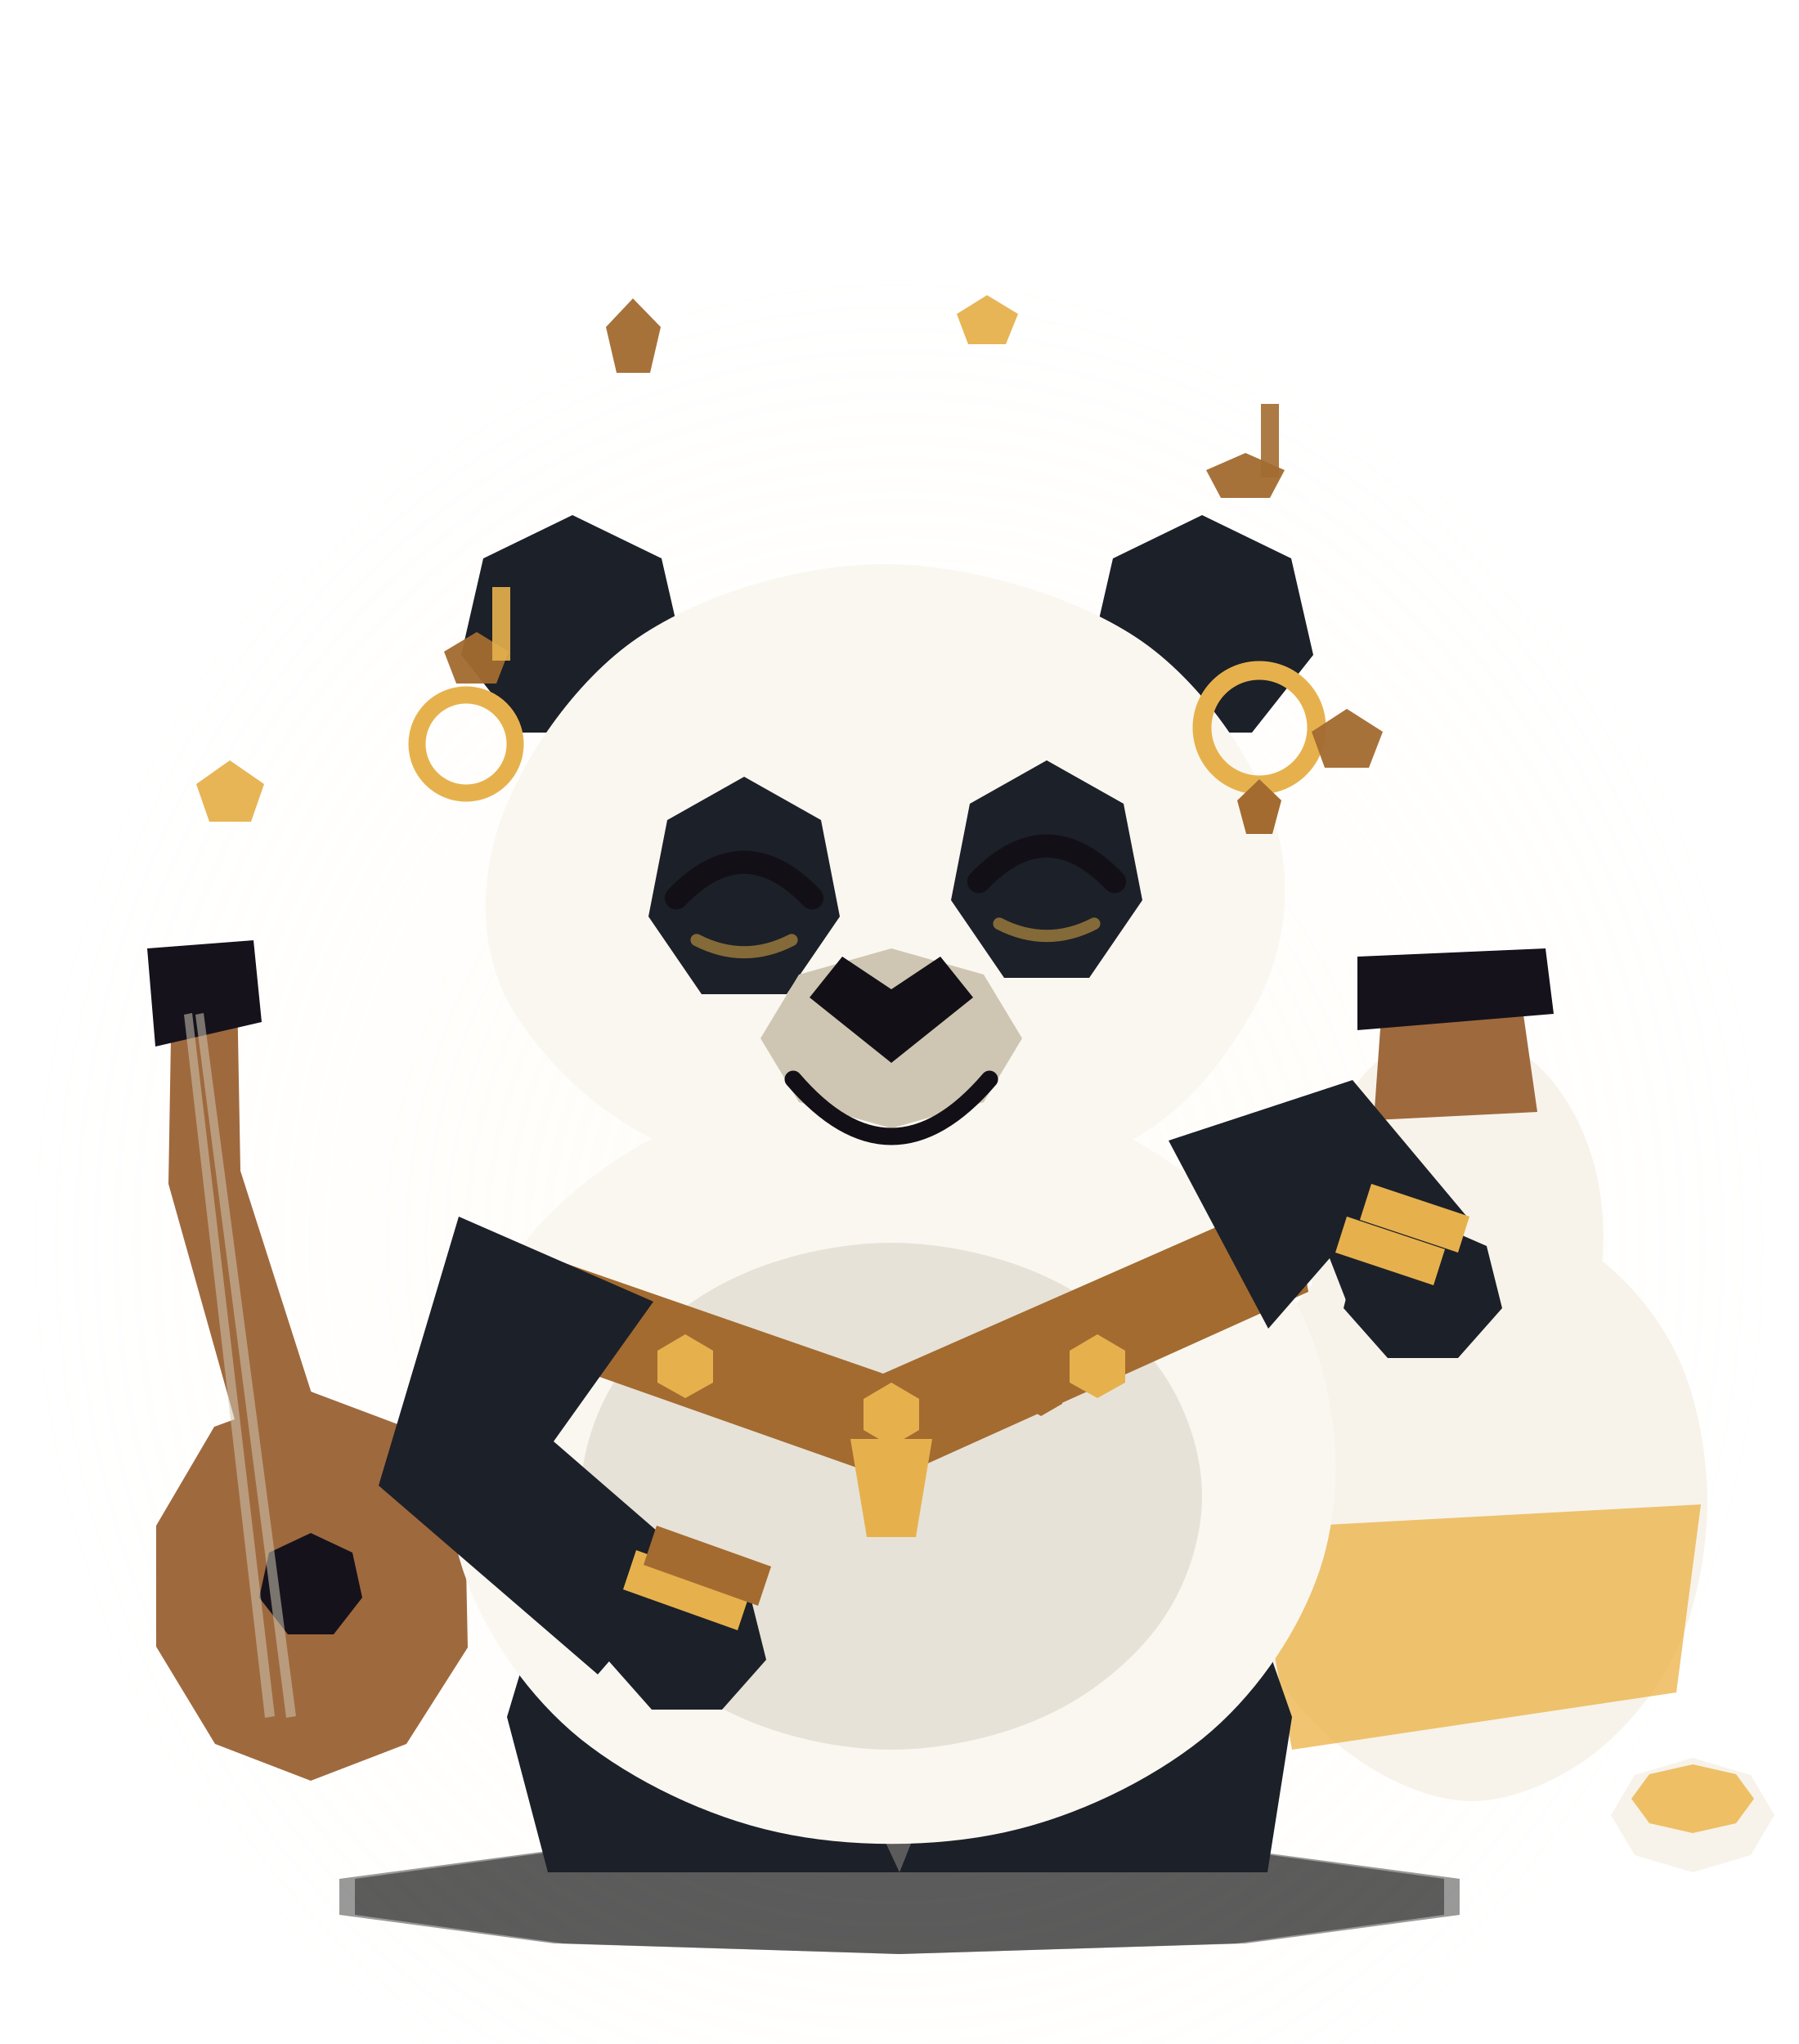
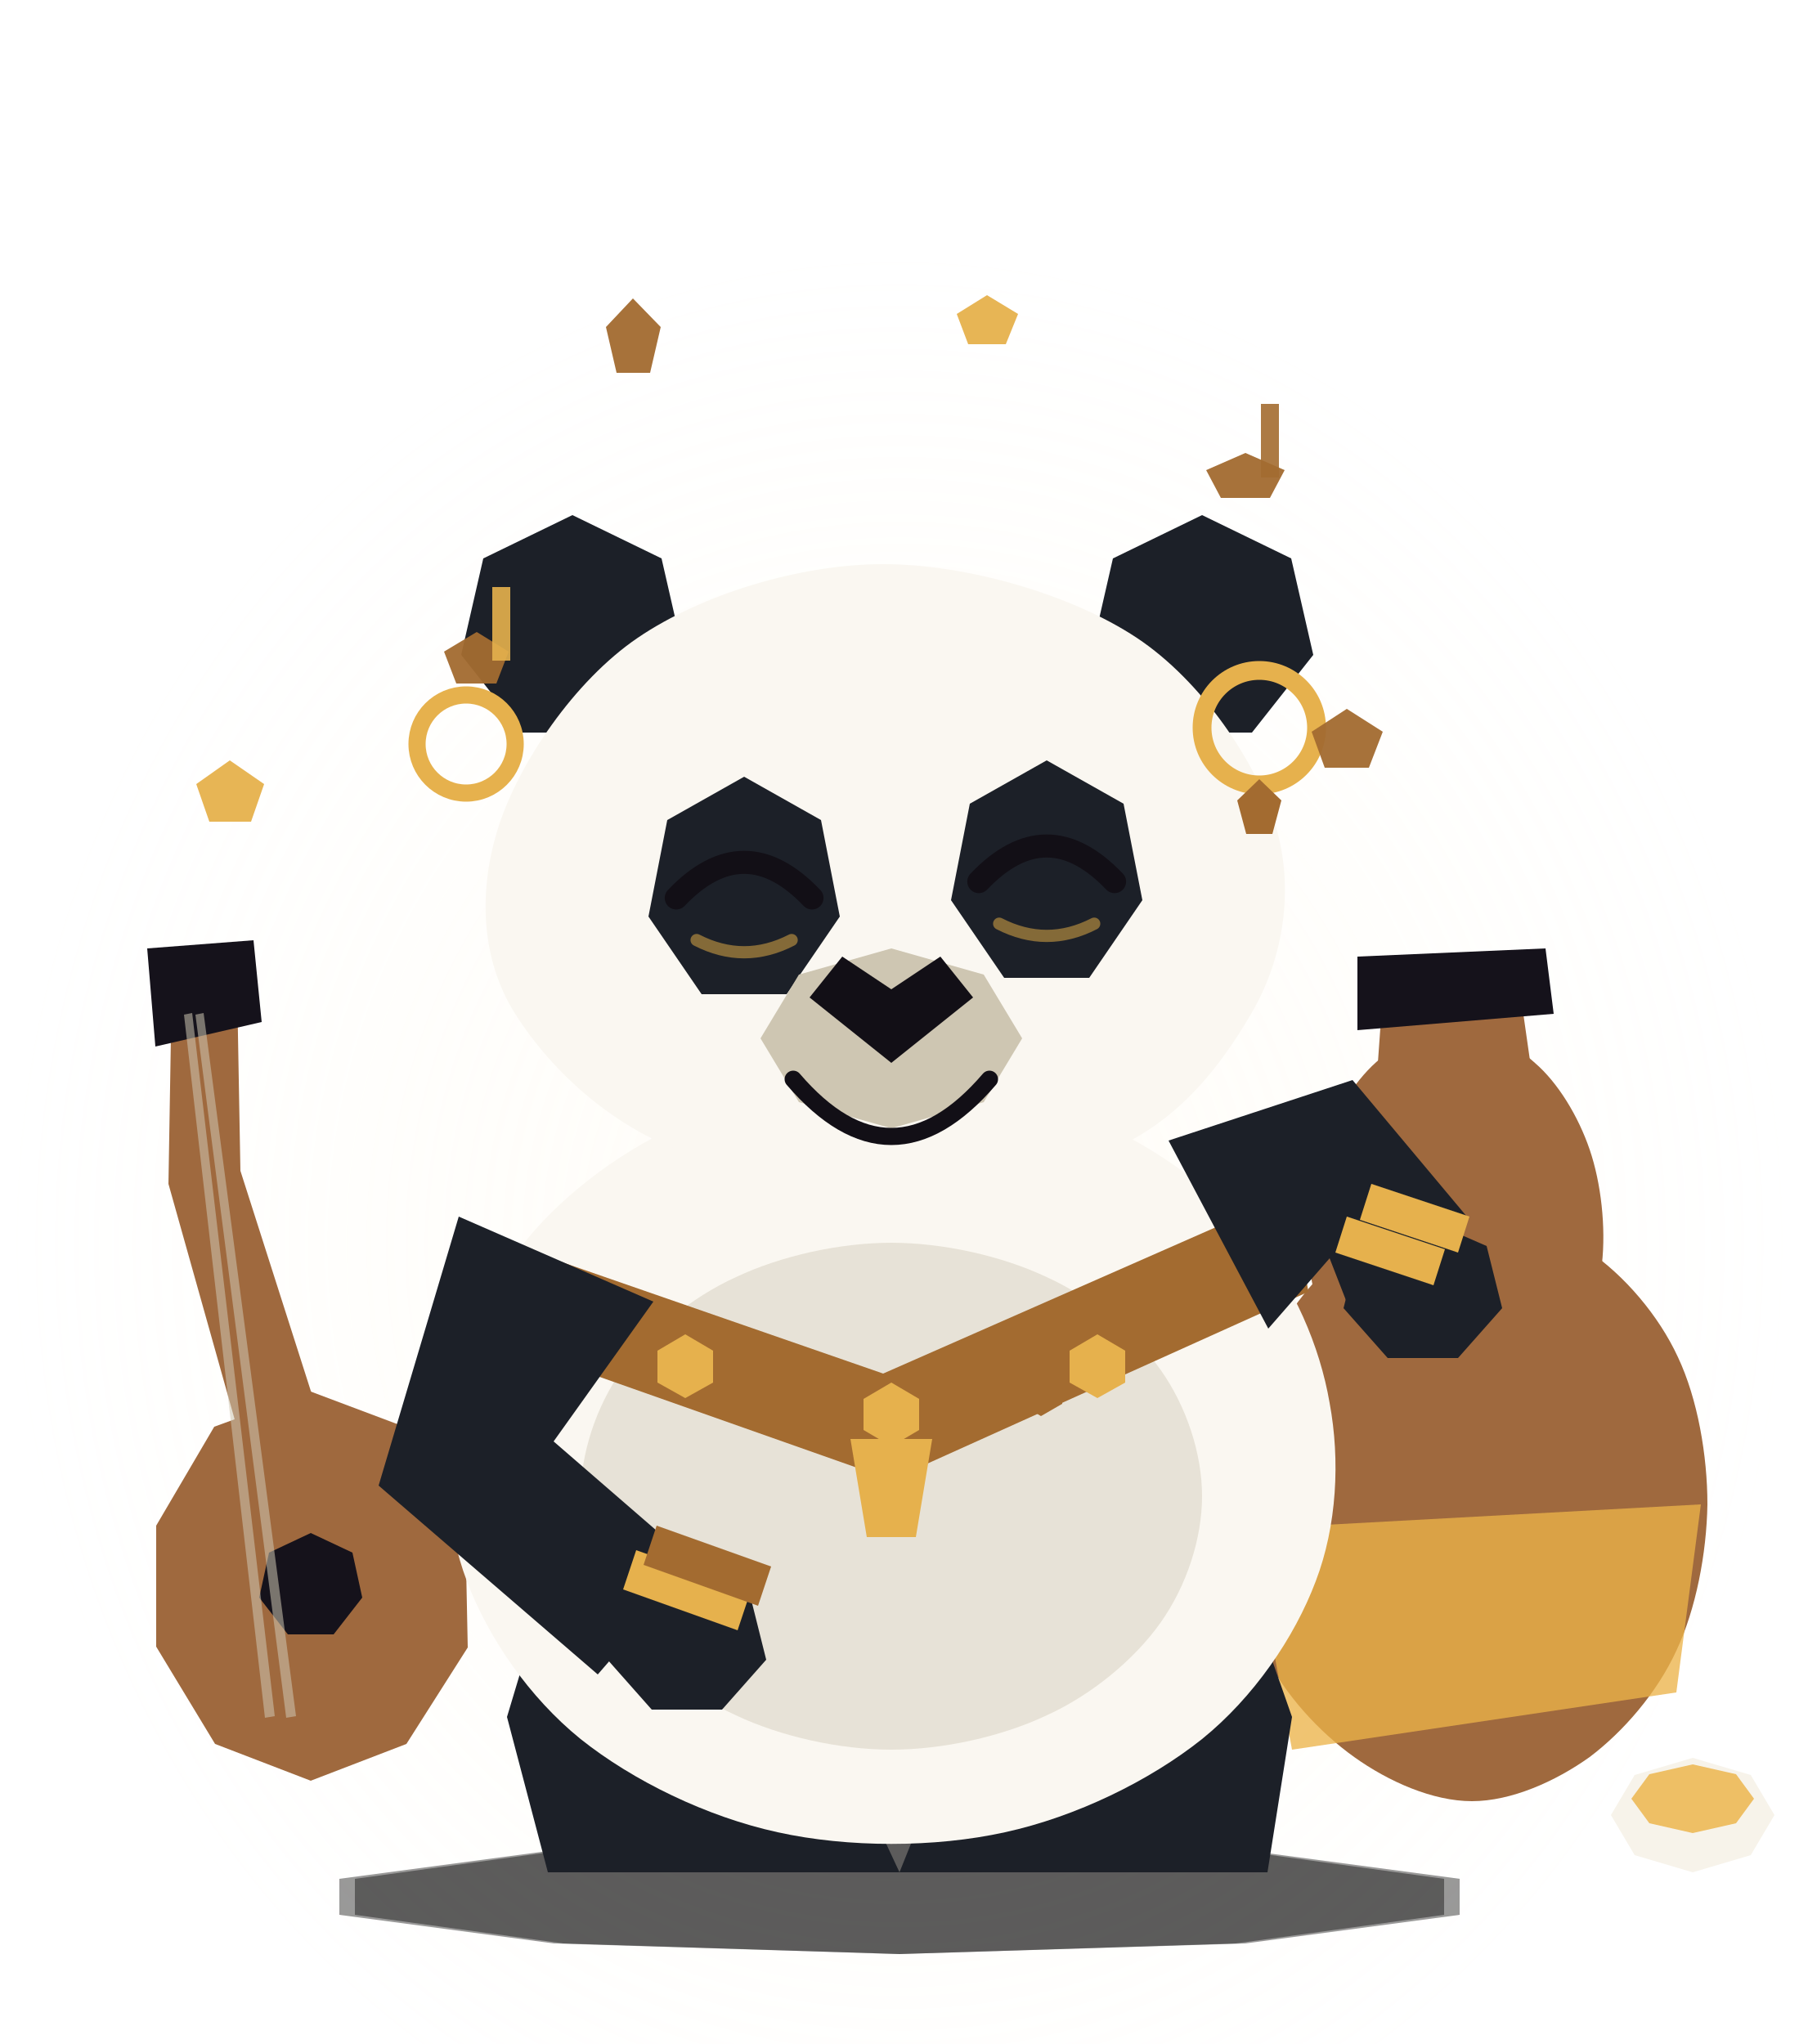
<svg xmlns="http://www.w3.org/2000/svg" viewBox="0 0 220 250" width="220" height="250" preserveAspectRatio="xMidYMid meet" role="img" aria-labelledby="title-faceted-panda-radiant-lo desc-faceted-panda-radiant-lo" data-creature="panda" data-surface="faceted" data-state="radiant" data-tier="3" data-detail="lo">
  <defs>
    <radialGradient id="ffpandaexport-faceted-panda-card-logfff1d3">
      <stop offset="0" stop-color="#fff1d3" stop-opacity=".9" />
      <stop offset="1" stop-color="#fff1d3" stop-opacity="0" />
    </radialGradient>
  </defs>
  <ellipse cx="110" cy="152" rx="108" ry="120" fill="url(#ffpandaexport-faceted-panda-card-logfff1d3)" opacity="0.201" />
  <g id="ffpandaexport-faceted-panda-card-lo-back" data-creature="panda" data-group="back" data-surface="faceted">
    <path d="M110.0,225.0 L151.1,226.3 L176.6,229.8 L176.6,234.2 L151.1,237.7 L110.0,239.0 L68.9,237.7 L43.4,234.2 L43.4,229.8 L68.9,226.3 Z" fill="rgba(0,0,0,0.40)" opacity="1" />
    <path d="M38.0,170.2 L49.7,174.6 L56.9,186.6 L57.2,201.5 L49.7,213.3 L38.0,217.8 L26.3,213.3 L19.1,201.4 L19.1,186.6 L26.2,174.5 Z" fill="#9f693e" opacity="1" />
    <path d="M38.0,187.5 L43.1,189.9 L44.3,195.4 L40.8,199.9 L35.2,199.9 L31.7,195.4 L32.9,189.9 Z" fill="#15121B" opacity="1" />
    <path d="M38.8,172.6 L29.4,143.2 L29.0,121.0 L21.0,121.0 L20.6,144.8 L29.2,175.4 Z" fill="#9f693e" opacity="1" />
    <path d="M18.0,116.0 L31.0,115.0 L32.0,125.0 L19.0,128.0 Z" fill="#15121B" opacity="1" />
    <path d="M33.6,209.9 L23.5,123.9 L22.5,124.1 L32.4,210.1 Z" fill="#cec6b2" opacity="0.55" />
    <path d="M36.2,209.9 L24.9,123.9 L23.9,124.1 L35.0,210.1 Z" fill="#cec6b2" opacity="0.55" />
    <path d="M110.0,225.0 L152.3,226.3 L178.5,229.8 L178.5,234.2 L152.3,237.7 L110.0,239.0 L67.7,237.7 L41.5,234.2 L41.5,229.8 L67.7,226.3 Z" fill="rgba(0,0,0,0.40)" opacity="1" />
  </g>
  <g id="ffpandaexport-faceted-panda-card-lo-lower" data-creature="panda" data-group="lower" data-surface="faceted">
-     <path d="M180.0,148.2 C184.8,148.3 190.2,150.1 194.4,153.1 C198.6,156.0 202.8,160.8 205.2,166.0 C207.6,171.1 208.8,178.0 208.8,184.0 C208.7,190.0 207.4,196.8 205.0,201.9 C202.6,207.1 198.5,211.8 194.4,214.9 C190.2,217.9 184.8,220.3 180.0,220.3 C175.2,220.3 169.8,217.9 165.6,214.9 C161.4,211.9 157.1,207.3 154.6,202.2 C152.2,197.0 150.7,190.0 150.8,184.0 C150.8,178.0 152.3,171.1 154.7,165.9 C157.2,160.6 161.2,155.5 165.4,152.6 C169.6,149.7 175.2,148.2 180.0,148.2 Z" fill="#f7f3ea" opacity="1" />
-     <path d="M178.0,126.1 C181.2,126.1 185.0,127.5 187.7,130.0 C190.5,132.4 193.0,136.5 194.4,140.6 C195.8,144.7 196.4,150.1 195.9,154.6 C195.5,159.0 193.7,164.0 191.6,167.4 C189.4,170.7 186.2,173.6 183.0,174.9 C179.9,176.1 176.0,176.2 172.9,175.0 C169.8,173.7 166.6,170.7 164.5,167.3 C162.3,163.9 160.6,159.0 160.1,154.6 C159.7,150.1 160.2,144.7 161.6,140.6 C163.0,136.5 165.5,132.4 168.3,129.9 C171.0,127.5 174.8,126.1 178.0,126.1 Z" fill="#f7f3ea" opacity="1" />
+     <path d="M180.0,148.2 C184.8,148.3 190.2,150.1 194.4,153.1 C198.6,156.0 202.8,160.8 205.2,166.0 C207.6,171.1 208.8,178.0 208.8,184.0 C208.7,190.0 207.4,196.8 205.0,201.9 C202.6,207.1 198.5,211.8 194.4,214.9 C190.2,217.9 184.8,220.3 180.0,220.3 C175.2,220.3 169.8,217.9 165.6,214.9 C161.4,211.9 157.1,207.3 154.6,202.2 C152.2,197.0 150.7,190.0 150.8,184.0 C150.8,178.0 152.3,171.1 154.7,165.9 C157.2,160.6 161.2,155.5 165.4,152.6 C169.6,149.7 175.2,148.2 180.0,148.2 Z" fill="#9f693e" opacity="1" />
+     <path d="M178.0,126.1 C181.2,126.1 185.0,127.5 187.7,130.0 C190.5,132.4 193.0,136.5 194.4,140.6 C195.8,144.7 196.4,150.1 195.9,154.6 C195.5,159.0 193.7,164.0 191.6,167.4 C189.4,170.7 186.2,173.6 183.0,174.9 C179.9,176.1 176.0,176.2 172.9,175.0 C169.8,173.7 166.6,170.7 164.5,167.3 C162.3,163.9 160.6,159.0 160.1,154.6 C159.7,150.1 160.2,144.7 161.6,140.6 C163.0,136.5 165.5,132.4 168.3,129.9 C171.0,127.5 174.8,126.1 178.0,126.1 Z" fill="#9f693e" opacity="1" />
    <path d="M169.0,123.0 L186.0,122.0 L188.0,136.0 L168.0,137.0 Z" fill="#9f693e" opacity="1" />
    <path d="M166.0,117.0 L189.0,116.0 L190.0,124.0 L166.0,126.0 Z" fill="#15121B" opacity="1" />
    <path d="M162.4,143.1 L146.0,157.0 L144.1,180.8 L147.9,181.2 L150.0,159.0 L165.6,146.9 Z" fill="#a36b30" opacity="1" />
    <path d="M153.0,187.0 L208.0,184.0 L205.0,207.0 L158.0,214.0 Z" fill="#ecb348" opacity="0.77" />
    <path d="M207.0,215.0 L214.1,217.1 L217.0,222.0 L214.1,226.9 L207.0,229.0 L199.9,226.9 L197.0,222.0 L199.9,217.1 Z" fill="#f7f3ea" opacity="1" />
    <path d="M207.0,215.8 L212.3,217.0 L214.5,220.0 L212.3,223.0 L207.0,224.2 L201.7,223.0 L199.5,220.0 L201.7,217.0 Z" fill="#ecb348" opacity="0.82" />
    <path d="M68.0,190.0 L101.0,188.0 L103.0,214.0 L110.0,229.0 L67.0,229.0 L62.0,210.0 Z" fill="#1c2028" opacity="1" />
    <path d="M116.0,188.0 L151.0,190.0 L158.0,210.0 L155.0,229.0 L110.0,229.0 L116.0,214.0 Z" fill="#1c2028" opacity="1" />
  </g>
  <g id="ffpandaexport-faceted-panda-card-lo-body" data-creature="panda" data-group="body" data-surface="faceted">
    <path d="M109.0,132.0 C117.4,132.0 126.7,133.9 134.1,137.2 C141.5,140.4 148.7,145.7 153.4,151.4 C158.2,157.2 161.4,164.6 162.6,171.6 C163.9,178.6 163.5,186.6 160.9,193.4 C158.3,200.3 153.3,207.6 147.0,212.7 C140.6,217.8 131.6,222.2 122.9,224.1 C114.3,226.0 103.7,226.0 95.1,224.1 C86.4,222.2 77.4,217.8 71.0,212.7 C64.7,207.6 59.7,200.3 57.1,193.4 C54.5,186.6 54.1,178.6 55.4,171.6 C56.6,164.6 59.8,157.2 64.6,151.4 C69.3,145.7 76.5,140.4 83.9,137.2 C91.3,133.9 100.6,132.0 109.0,132.0 Z" fill="#faf7f1" opacity="1" />
    <path d="M109.0,152.0 C115.3,152.0 122.5,153.6 128.0,156.2 C133.5,158.7 138.7,163.0 141.9,167.5 C145.1,172.0 147.0,177.8 147.0,183.0 C147.0,188.2 145.1,194.0 141.9,198.5 C138.7,203.0 133.5,207.3 128.0,209.8 C122.5,212.4 115.3,214.0 109.0,214.0 C102.7,214.0 95.5,212.4 90.0,209.8 C84.5,207.3 79.3,203.0 76.1,198.5 C72.9,194.0 71.0,188.2 71.0,183.0 C71.0,177.8 72.9,172.0 76.1,167.5 C79.3,163.0 84.5,158.7 90.0,156.2 C95.5,153.6 102.7,152.0 109.0,152.0 Z" fill="#cec6b2" opacity="0.42" />
    <path d="M59,151 L108,168 L158,146 L160,158 L109,181 L58,163 Z" fill="#a36b30" />
    <path d="M56.1,148.8 L46.3,181.7 L73.1,204.8 L84.9,191.2 L67.7,176.3 L79.9,159.2 Z" fill="#1c2028" opacity="1" />
    <path d="M84.0,192.0 L91.8,195.4 L93.7,203.0 L88.3,209.1 L79.7,209.1 L74.3,203.0 L76.2,195.4 Z" fill="#1c2028" opacity="1" />
    <path d="M155.1,162.5 L162.6,153.9 L164.7,159.3 L179.3,148.7 L165.4,132.1 L142.9,139.5 Z" fill="#1c2028" opacity="1" />
    <path d="M174.0,149.0 L181.8,152.4 L183.7,160.0 L178.3,166.1 L169.7,166.1 L164.3,160.0 L166.2,152.4 Z" fill="#1c2028" opacity="1" />
    <path d="M76.2,194.4 L90.2,199.4 L91.8,194.6 L77.8,189.6 Z" fill="#e6b14d" opacity="1" />
    <path d="M78.7,191.4 L92.7,196.4 L94.3,191.6 L80.3,186.6 Z" fill="#a36b30" opacity="1" />
    <path d="M163.3,153.2 L175.3,157.2 L176.7,152.8 L164.7,148.8 Z" fill="#e6b14d" opacity="1" />
    <path d="M166.3,149.2 L178.3,153.2 L179.7,148.8 L167.7,144.8 Z" fill="#e6b14d" opacity="1" />
    <path d="M83.8,163.2 L87.2,165.2 L87.2,169.1 L83.8,171.0 L80.4,169.1 L80.4,165.2 Z" fill="#e6b14d" opacity="1" />
    <path d="M90.7,167.4 L93.2,168.8 L93.2,171.7 L90.7,173.2 L88.1,171.7 L88.1,168.8 Z" fill="#a36b30" opacity="1" />
    <path d="M99.3,169.4 L101.9,170.9 L101.9,173.8 L99.3,175.2 L96.8,173.8 L96.8,170.9 Z" fill="#a36b30" opacity="1" />
    <path d="M109.0,169.1 L112.4,171.1 L112.4,174.9 L109.0,176.9 L105.6,174.9 L105.6,171.1 Z" fill="#e6b14d" opacity="1" />
    <path d="M118.7,169.4 L121.2,170.9 L121.2,173.8 L118.7,175.2 L116.1,173.8 L116.1,170.9 Z" fill="#a36b30" opacity="1" />
    <path d="M127.3,167.4 L129.9,168.8 L129.9,171.7 L127.3,173.2 L124.8,171.7 L124.8,168.8 Z" fill="#a36b30" opacity="1" />
    <path d="M134.2,163.2 L137.6,165.2 L137.6,169.1 L134.2,171.0 L130.8,169.1 L130.8,165.2 Z" fill="#e6b14d" opacity="1" />
    <path d="M104.0,176.0 L114.0,176.0 L112.0,188.0 L106.0,188.0 Z" fill="#e6b14d" opacity="1" />
  </g>
  <g id="ffpandaexport-faceted-panda-card-lo-head" data-creature="panda" data-group="head" data-surface="faceted">
    <path d="M70.0,63.0 L80.9,68.3 L83.6,80.1 L76.1,89.6 L63.9,89.6 L56.4,80.1 L59.1,68.3 Z" fill="#1c2028" opacity="1" />
    <path d="M147.0,63.0 L157.9,68.3 L160.6,80.1 L153.1,89.6 L140.9,89.6 L133.4,80.1 L136.1,68.3 Z" fill="#1c2028" opacity="1" />
    <path d="M61.0,101.0 C63.5,93.3 70.2,83.3 78.0,78.0 C85.8,72.7 97.8,69.0 108.0,69.0 C118.2,69.0 131.0,72.7 139.0,78.0 C147.0,83.3 153.7,93.3 156.0,101.0 C158.3,108.7 157.0,117.2 153.0,124.0 C149.0,130.8 143.0,139.0 132.0,142.0 C121.0,145.0 98.5,145.0 87.0,142.0 C75.5,139.0 67.3,130.8 63.0,124.0 C58.7,117.2 58.5,108.7 61.0,101.0 Z" fill="#faf7f1" opacity="1" />
    <path d="M91.0,95.0 L100.4,100.3 L102.7,112.1 L96.2,121.6 L85.8,121.6 L79.3,112.1 L81.6,100.3 Z" fill="#1c2028" opacity="1" />
    <path d="M128.0,93.0 L137.4,98.3 L139.7,110.1 L133.2,119.6 L122.8,119.6 L116.3,110.1 L118.6,98.3 Z" fill="#1c2028" opacity="1" />
    <path d="M109.0,116.0 L120.3,119.2 L125.0,127.0 L120.3,134.8 L109.0,138.0 L97.7,134.8 L93.0,127.0 L97.7,119.2 Z" fill="#cec6b2" opacity="1" />
    <path d="M154,89 m-7,0 a7,7 0 1,0 14,0 a7,7 0 1,0 -14,0" fill="none" stroke="#e6b14d" stroke-width="2.3" stroke-linecap="round" stroke-linejoin="round" />
    <path d="M57,91 m-6,0 a6,6 0 1,0 12,0 a6,6 0 1,0 -12,0" fill="none" stroke="#e6b14d" stroke-width="2.1" stroke-linecap="round" stroke-linejoin="round" />
    <path d="M154.0,95.3 L156.7,97.9 L155.6,102.0 L152.4,102.0 L151.3,97.9 Z" fill="#a36b30" opacity="1" />
  </g>
  <g id="ffpandaexport-faceted-panda-card-lo-face" data-creature="panda" data-group="face" data-surface="faceted">
    <path d="M109,121 L115,117 L119,122 L109,130 L99,122 L103,117 Z" fill="#120F16" />
    <path d="M97,132 Q109,146.0 121,132" fill="none" stroke="#120F16" stroke-width="2.1" stroke-linecap="round" stroke-linejoin="round" />
    <path d="M82.7,109.83 Q91,101.115 99.3,109.83" fill="none" stroke="#120F16" stroke-width="2.822" stroke-linecap="round" stroke-linejoin="round" />
    <path d="M85.19,114.976 Q91,117.964 96.81,114.976" fill="none" stroke="#ecb348" stroke-width="1.494" stroke-linecap="round" stroke-linejoin="round" opacity="0.5" />
    <path d="M119.7,107.83 Q128,99.115 136.3,107.83" fill="none" stroke="#120F16" stroke-width="2.822" stroke-linecap="round" stroke-linejoin="round" />
    <path d="M122.19,112.976 Q128,115.964 133.81,112.976" fill="none" stroke="#ecb348" stroke-width="1.494" stroke-linecap="round" stroke-linejoin="round" opacity="0.5" />
  </g>
  <g id="ffpandaexport-faceted-panda-card-lo-sig" data-creature="panda" data-group="sig" data-surface="faceted">
    <path d="M28.1,93.0 L32.3,95.9 L30.7,100.5 L25.6,100.5 L24.0,95.9 Z" fill="#e6b14d" opacity="0.95" />
    <path d="M58.3,77.3 L62.2,79.7 L60.7,83.6 L55.8,83.6 L54.3,79.7 Z" fill="#a36b30" opacity="0.95" />
    <path d="M62.4,80.8 L62.4,71.8 L60.2,71.8 L60.2,80.8 Z" fill="#e6b14d" opacity="0.9" />
    <path d="M77.4,36.5 L80.8,40.0 L79.5,45.6 L75.4,45.6 L74.1,40.0 Z" fill="#a36b30" opacity="0.95" />
    <path d="M120.7,36.1 L124.5,38.4 L123.0,42.1 L118.4,42.1 L117.0,38.4 Z" fill="#e6b14d" opacity="0.95" />
    <path d="M152.3,55.4 L157.1,57.5 L155.3,60.9 L149.3,60.9 L147.5,57.5 Z" fill="#a36b30" opacity="0.95" />
    <path d="M156.4,58.4 L156.4,49.4 L154.2,49.4 L154.2,58.4 Z" fill="#a36b30" opacity="0.9" />
    <path d="M164.7,86.7 L169.1,89.5 L167.4,93.9 L162.0,93.9 L160.4,89.5 Z" fill="#a36b30" opacity="0.95" />
  </g>
</svg>
